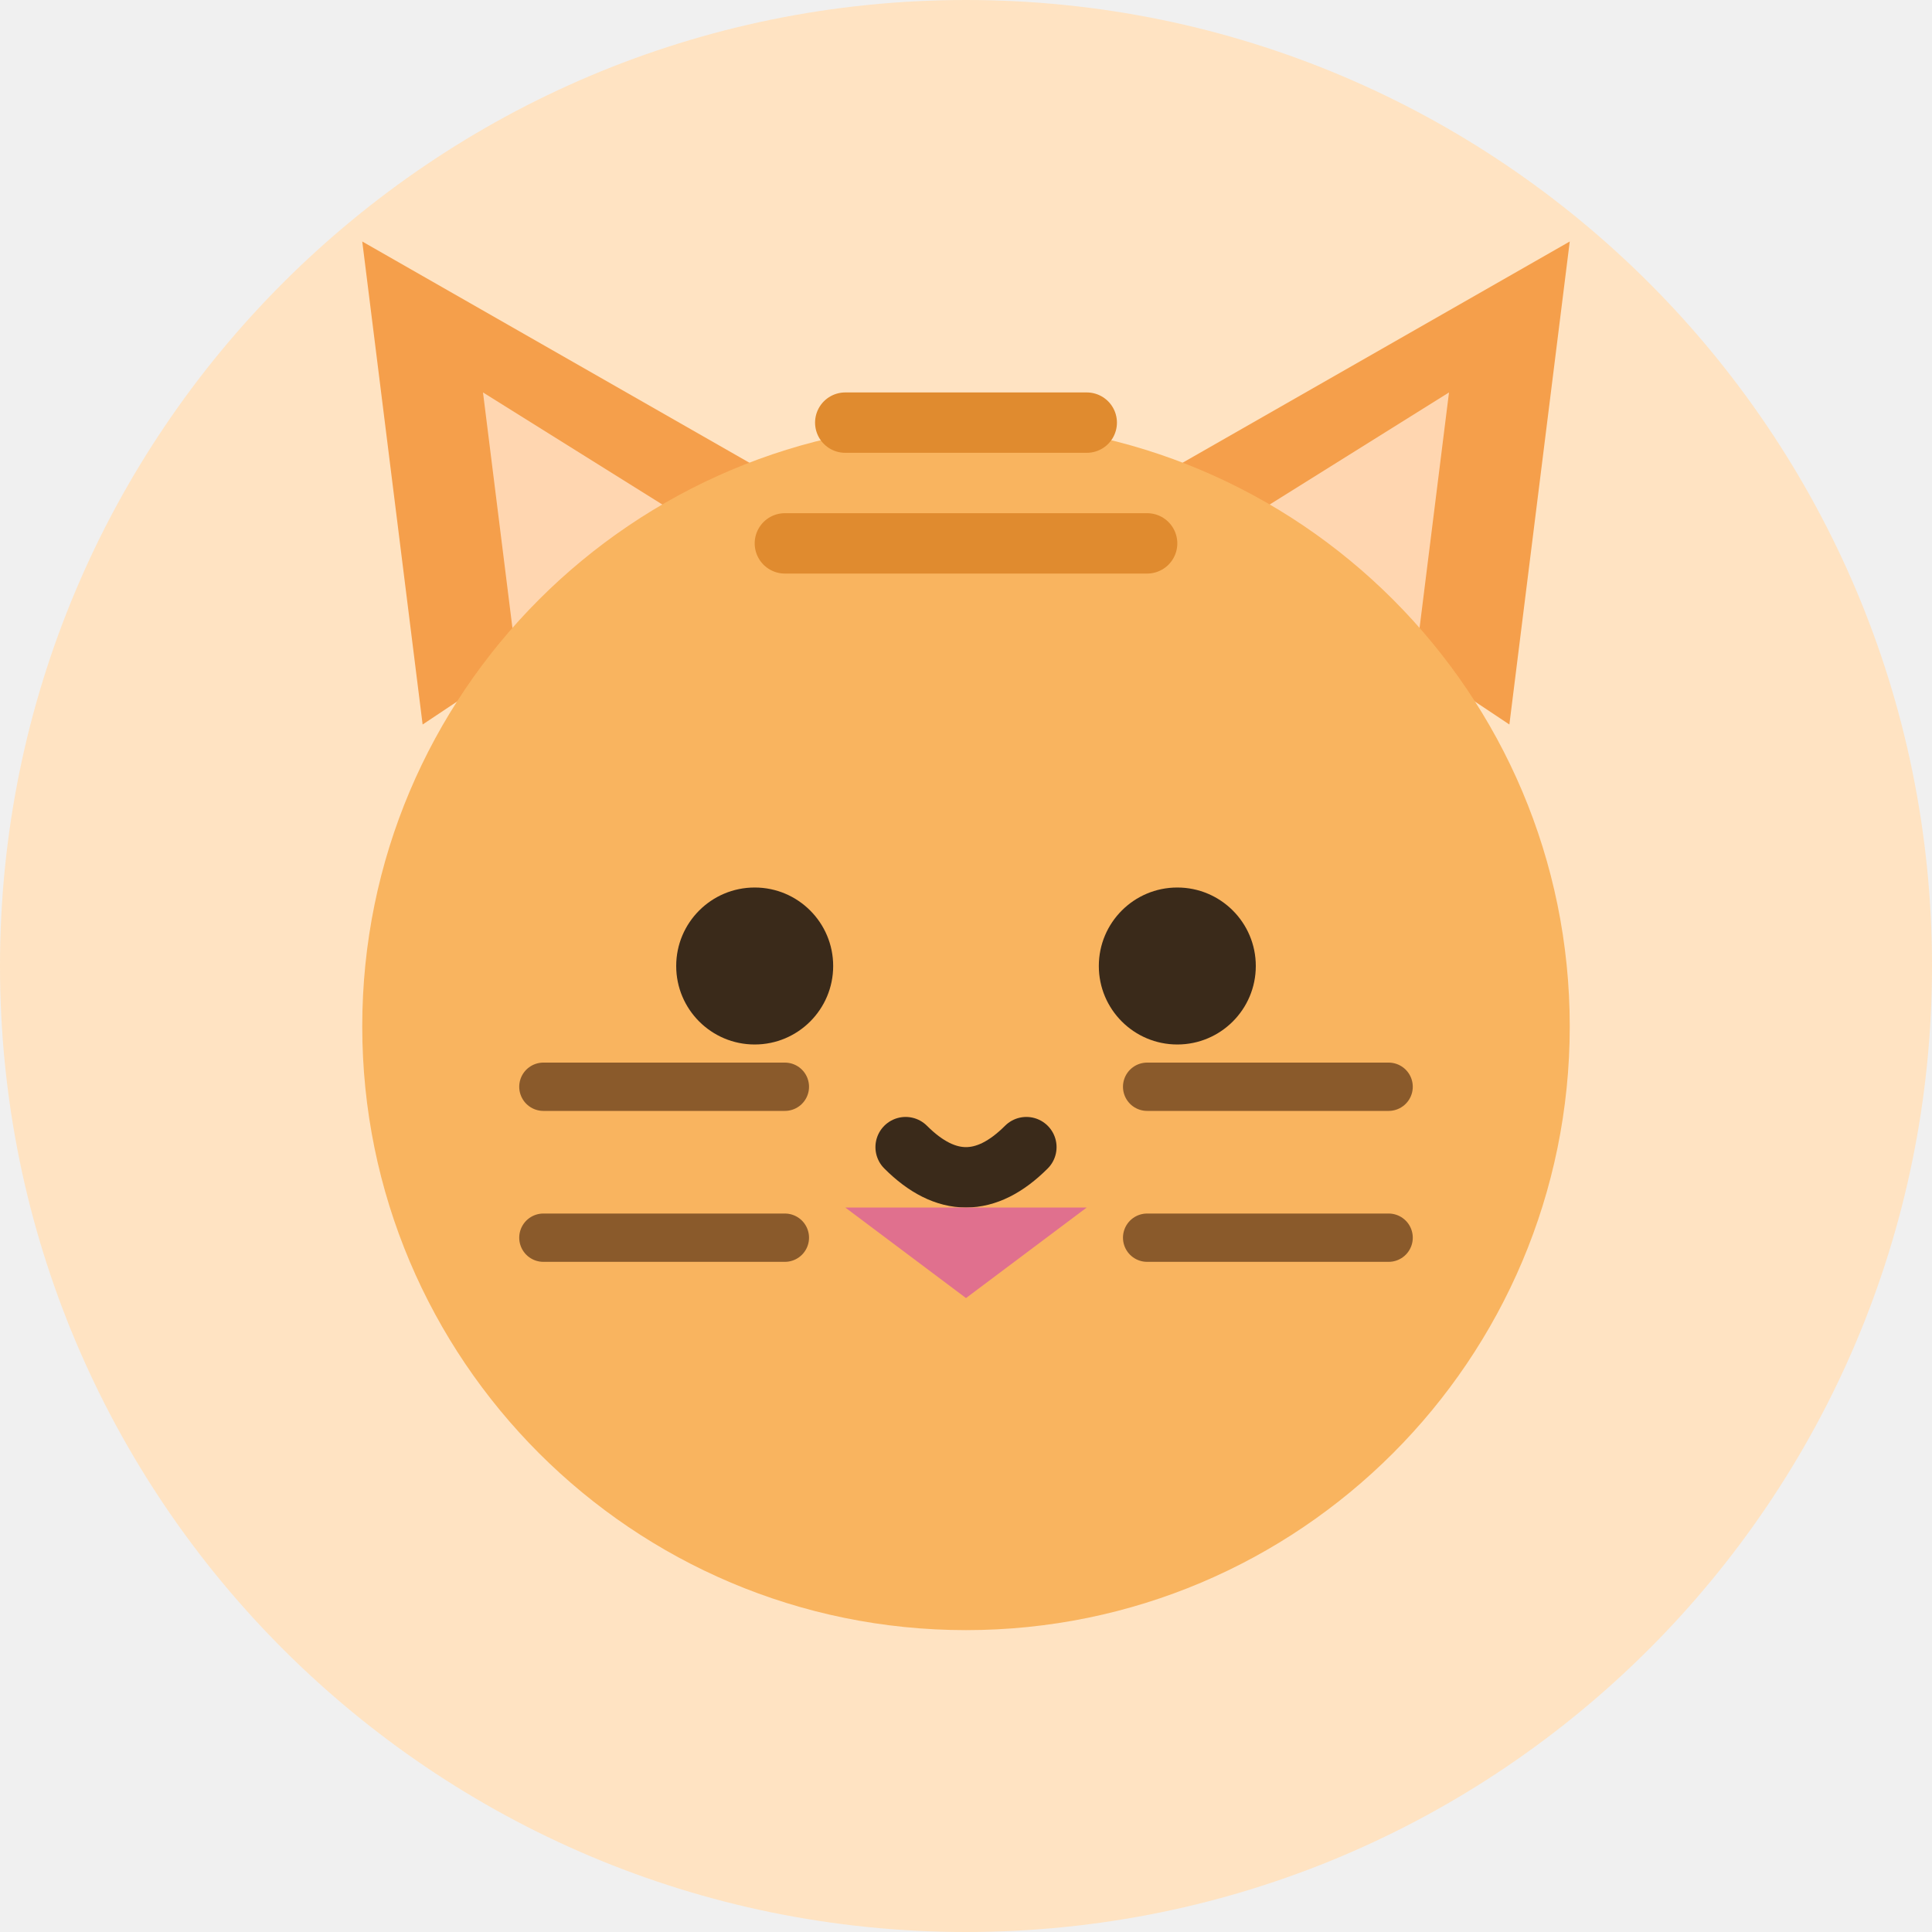
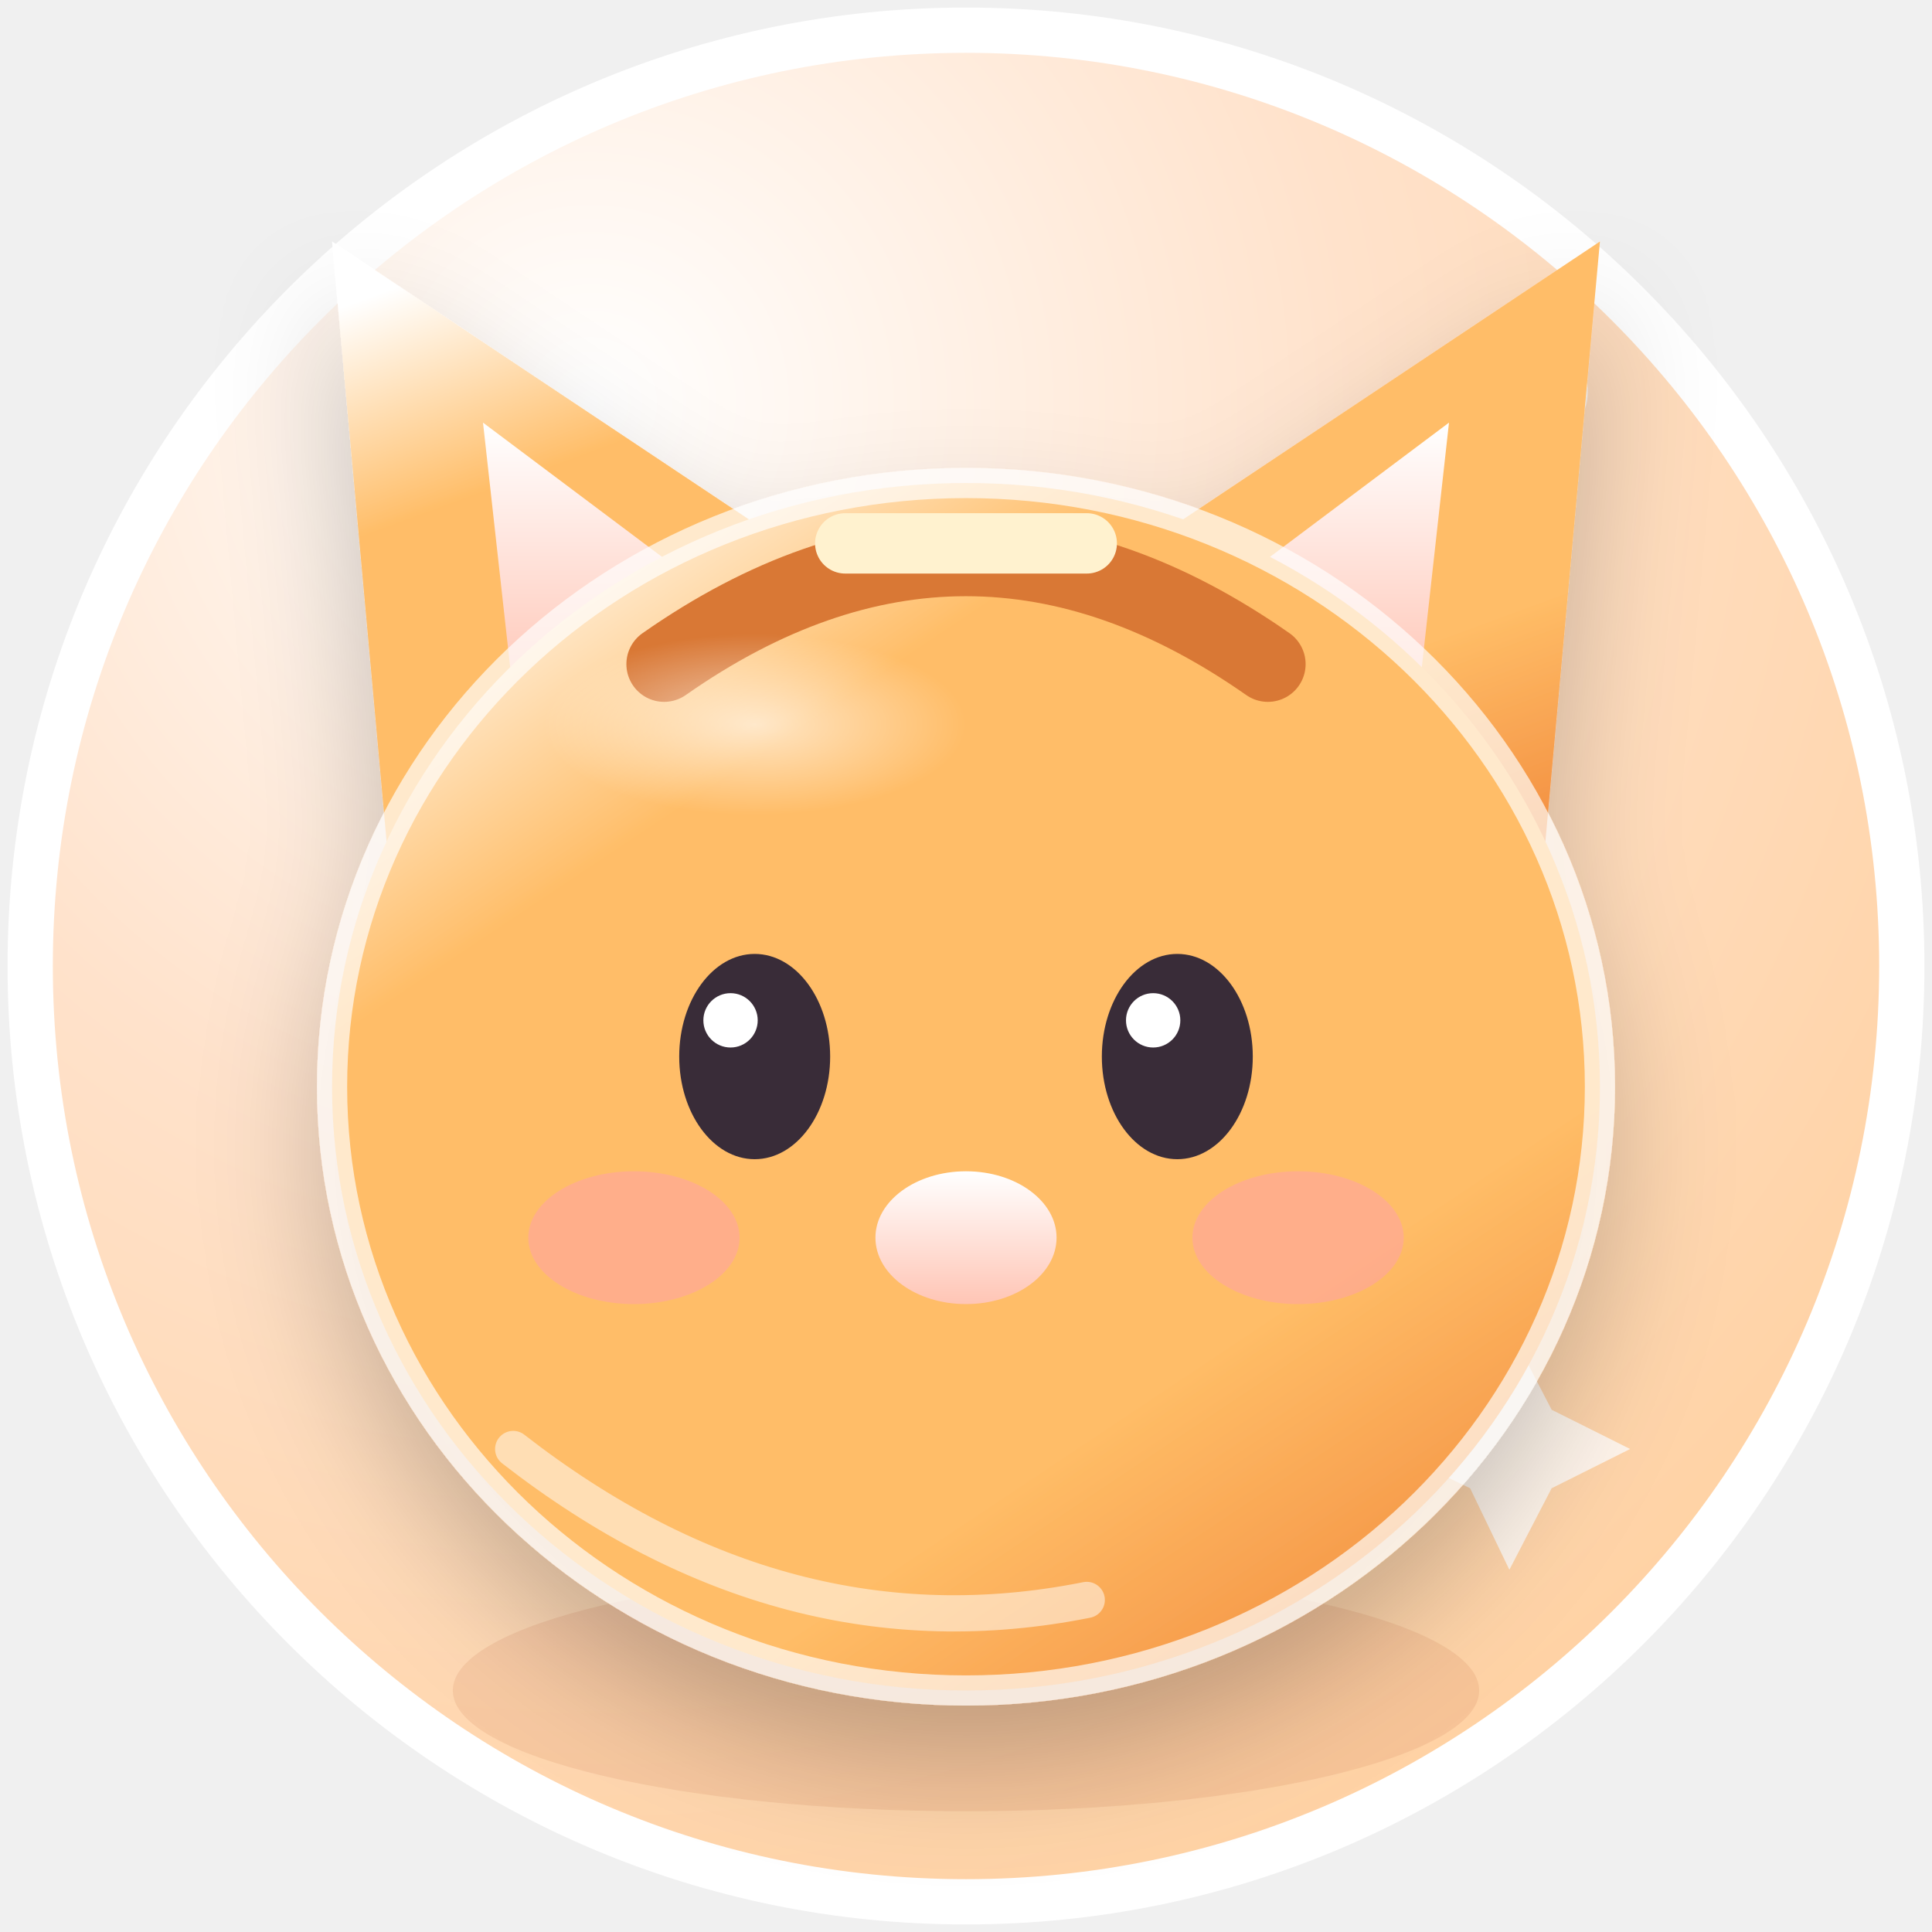
<svg xmlns="http://www.w3.org/2000/svg" viewBox="0 0 64 64" role="img" aria-label="Mèo cam">
-   <circle cx="32" cy="32" r="32" fill="#ffe3c2" />
-   <path d="M14 24 12 8l14 8zM50 24 52 8 38 16z" fill="#f59f4b" />
-   <path d="M17 21 16 13l8 5zM47 21 48 13l-8 5z" fill="#ffd6b0" />
-   <circle cx="32" cy="34" r="20" fill="#f9b45f" />
-   <path d="M26 18h12M28 14h8" stroke="#e08b2f" stroke-width="2" stroke-linecap="round" />
-   <circle cx="25" cy="32" r="2.6" fill="#3a2a1a" />
-   <circle cx="39" cy="32" r="2.6" fill="#3a2a1a" />
-   <path d="M30 38q2 2 4 0" stroke="#3a2a1a" stroke-width="2" fill="none" stroke-linecap="round" />
-   <path d="M28 40h8l-4 3z" fill="#e0708e" />
-   <path d="M18 36h8M18 41h8M46 36h-8M46 41h-8" stroke="#8a5a2b" stroke-width="1.6" stroke-linecap="round" />
+   <defs>
+     <radialGradient id="bg" cx="30%" cy="20%" r="85%">
+       <stop stop-color="#fff" />
+       <stop offset=".48" stop-color="#ffe2cb" />
+       <stop offset="1" stop-color="#ffd2a4" />
+     </radialGradient>
+     <linearGradient id="fur" x1=".15" y1="0" x2=".85" y2="1">
+       <stop stop-color="#fff" />
+       <stop offset=".24" stop-color="#ffbd67" />
+       <stop offset=".74" stop-color="#ffbd67" />
+       <stop offset="1" stop-color="#f28b3d" />
+     </linearGradient>
+     <linearGradient id="fur2" x1="0" y1="0" x2="1" y2="1">
+       <stop stop-color="#ffbd67" />
+       <stop offset="1" stop-color="#f28b3d" />
+     </linearGradient>
+     <linearGradient id="inner" x1="0" y1="0" x2="0" y2="1">
+       <stop stop-color="#fff" />
+       <stop offset="1" stop-color="#ffc5b5" />
+     </linearGradient>
+     <linearGradient id="skin" x1="0" y1="0" x2="1" y2="1">
+       <stop stop-color="#fff0d8" />
+       <stop offset=".55" stop-color="#ffd8b9" />
+       <stop offset="1" stop-color="#e99e91" />
+     </linearGradient>
+     <linearGradient id="gold" x1="0" y1="0" x2="0" y2="1">
+       <stop stop-color="#fff4a8" />
+       <stop offset=".5" stop-color="#ffca4f" />
+       <stop offset="1" stop-color="#e79531" />
+     </linearGradient>
+     <filter id="softShadow" x="-30%" y="-25%" width="160%" height="170%">
+       <feGaussianBlur in="SourceAlpha" stdDeviation="2" />
+       <feOffset dy="2" />
+       <feComponentTransfer>
+         <feFuncA type="linear" slope=".22" />
+       </feComponentTransfer>
+       <feMerge>
+         <feMergeNode />
+         <feMergeNode in="SourceGraphic" />
+       </feMerge>
+     </filter>
+     <radialGradient id="shine">
+       <stop stop-color="#fff" stop-opacity=".62" />
+       <stop offset="1" stop-color="#fff" stop-opacity="0" />
+     </radialGradient>
+   </defs>
+   <circle cx="32" cy="32" r="31" fill="url(#bg)" stroke="#ffffff" stroke-width="1.5" />
+   <circle cx="14" cy="15" r="2" fill="#fff" opacity=".8" />
+   <circle cx="51" cy="13" r="1.6" fill="#fff" opacity=".7" />
+   <path d="m50 44 1.4 2.7 2.6 1.3-2.6 1.3-1.4 2.7-1.3-2.7-2.7-1.3 2.7-1.3z" fill="#fff" opacity=".75" />
+   <ellipse cx="32" cy="56" rx="17" ry="4" fill="#b7592c" opacity=".12" />
+   <g filter="url(#softShadow)">
+     <g fill="url(#fur)">
+       <path d="M13 30 11 8 29 20zM51 30 53 8 35 20z" />
+       <path d="m17 23-1-9 8 6zM47 23l1-9-8 6z" fill="url(#inner)" />
+     </g>
+     <ellipse cx="32" cy="36" rx="21" ry="20" fill="url(#fur)" stroke="#ffffffaa" stroke-width="1" />
+     <path d="M22 22q10-7 20 0" fill="none" stroke="#d97834" stroke-width="2.5" stroke-linecap="round" />
+     <path d="M28 18h8" stroke="#fff2cf" stroke-width="2" stroke-linecap="round" />
+   </g>
+   <ellipse cx="25" cy="35" rx="2.5" ry="3.4" fill="#392c38" />
+   <ellipse cx="39" cy="35" rx="2.5" ry="3.4" fill="#392c38" />
+   <circle cx="24.2" cy="33.8" r=".9" fill="#fff" />
+   <circle cx="38.2" cy="33.8" r=".9" fill="#fff" />
+   <ellipse cx="21" cy="41" rx="3.5" ry="2.2" fill="#ff9eb2" opacity=".46" />
+   <ellipse cx="43" cy="41" rx="3.5" ry="2.2" fill="#ff9eb2" opacity=".46" />
+   <ellipse cx="32" cy="41" rx="3" ry="2.2" fill="url(#inner)" stroke="${c.dark}" stroke-opacity=".25" stroke-width=".7" />
+   <path d="M32 43q0 3-3 3m3-3q0 3 3 3" fill="none" stroke="${c.dark}" stroke-width="1.2" stroke-linecap="round" />
+   <ellipse cx="25" cy="24" rx="7" ry="3" fill="url(#shine)" />
+   <path d="M17 48q9 7 19 5" fill="none" stroke="#fff" stroke-opacity=".5" stroke-width="1.2" stroke-linecap="round" />
</svg>
